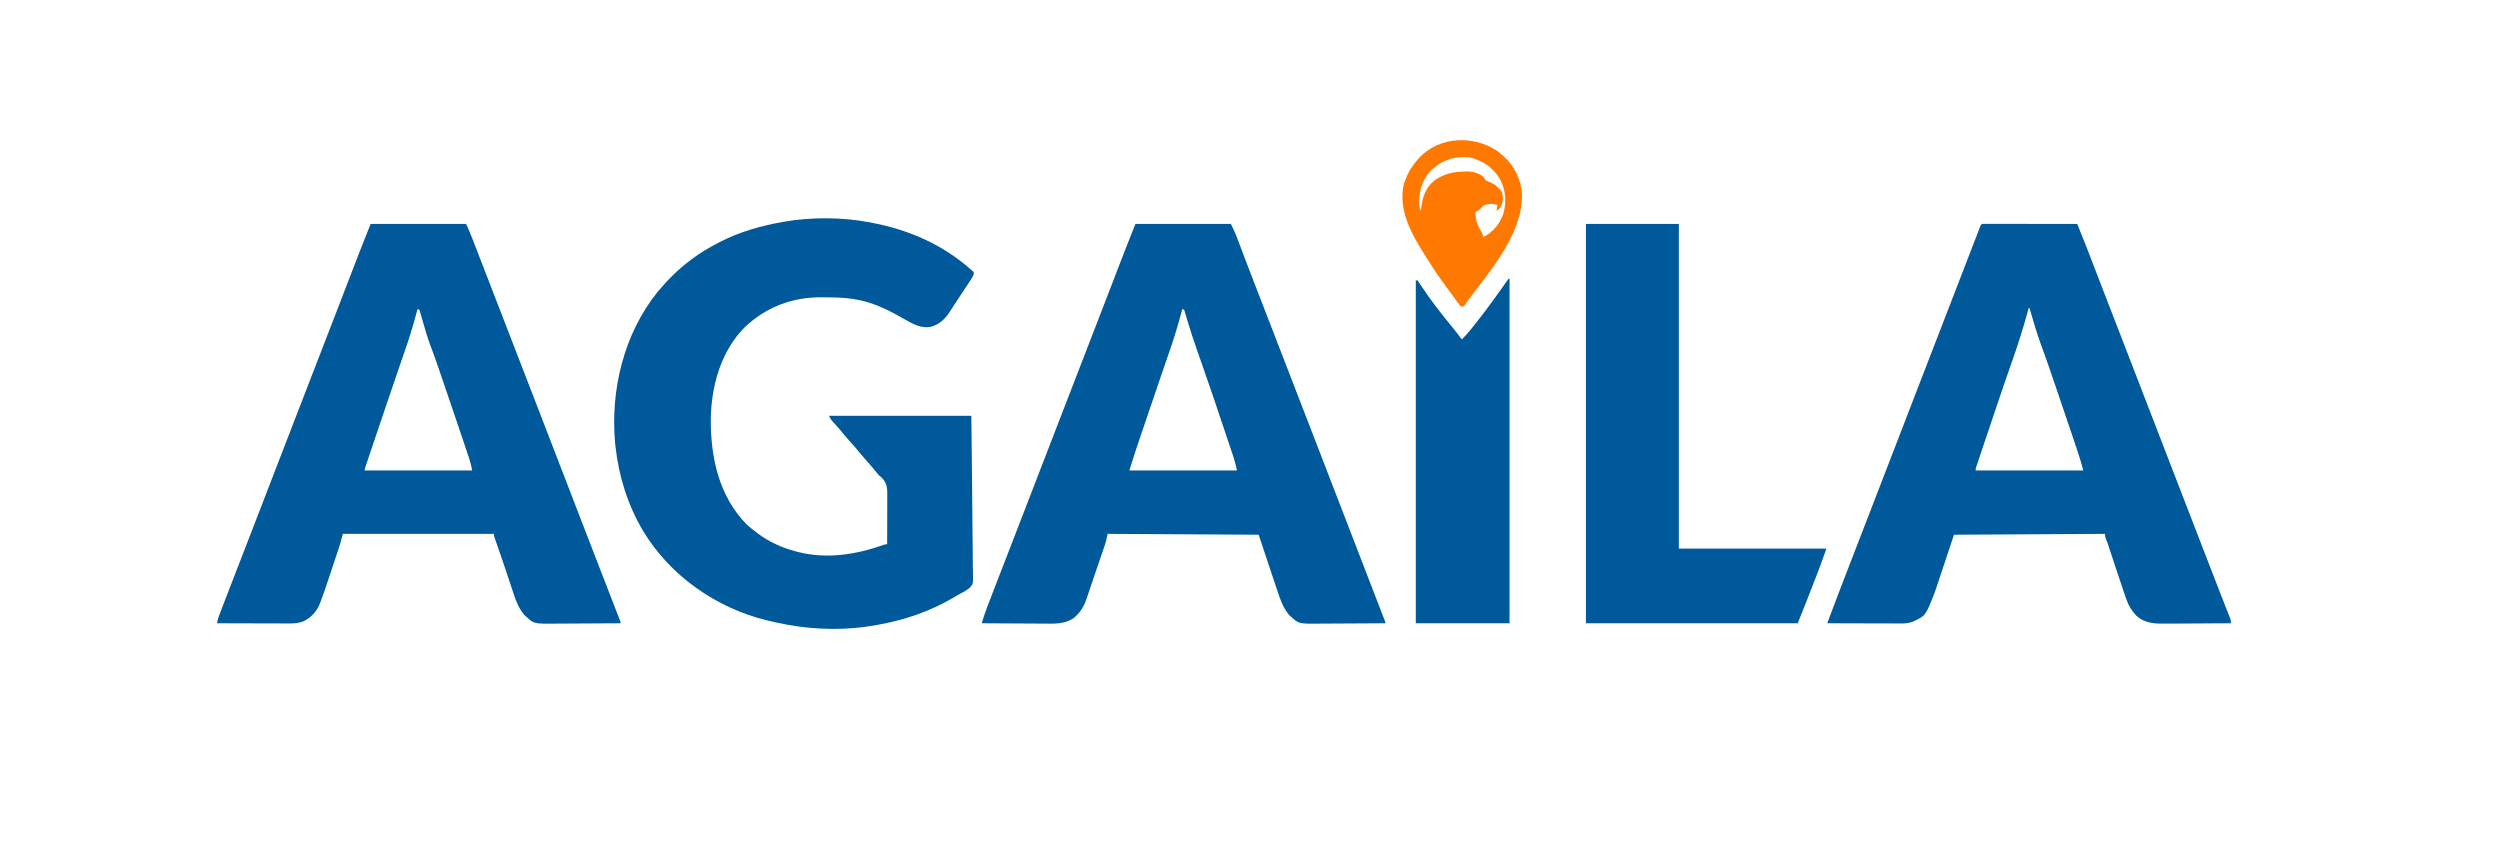
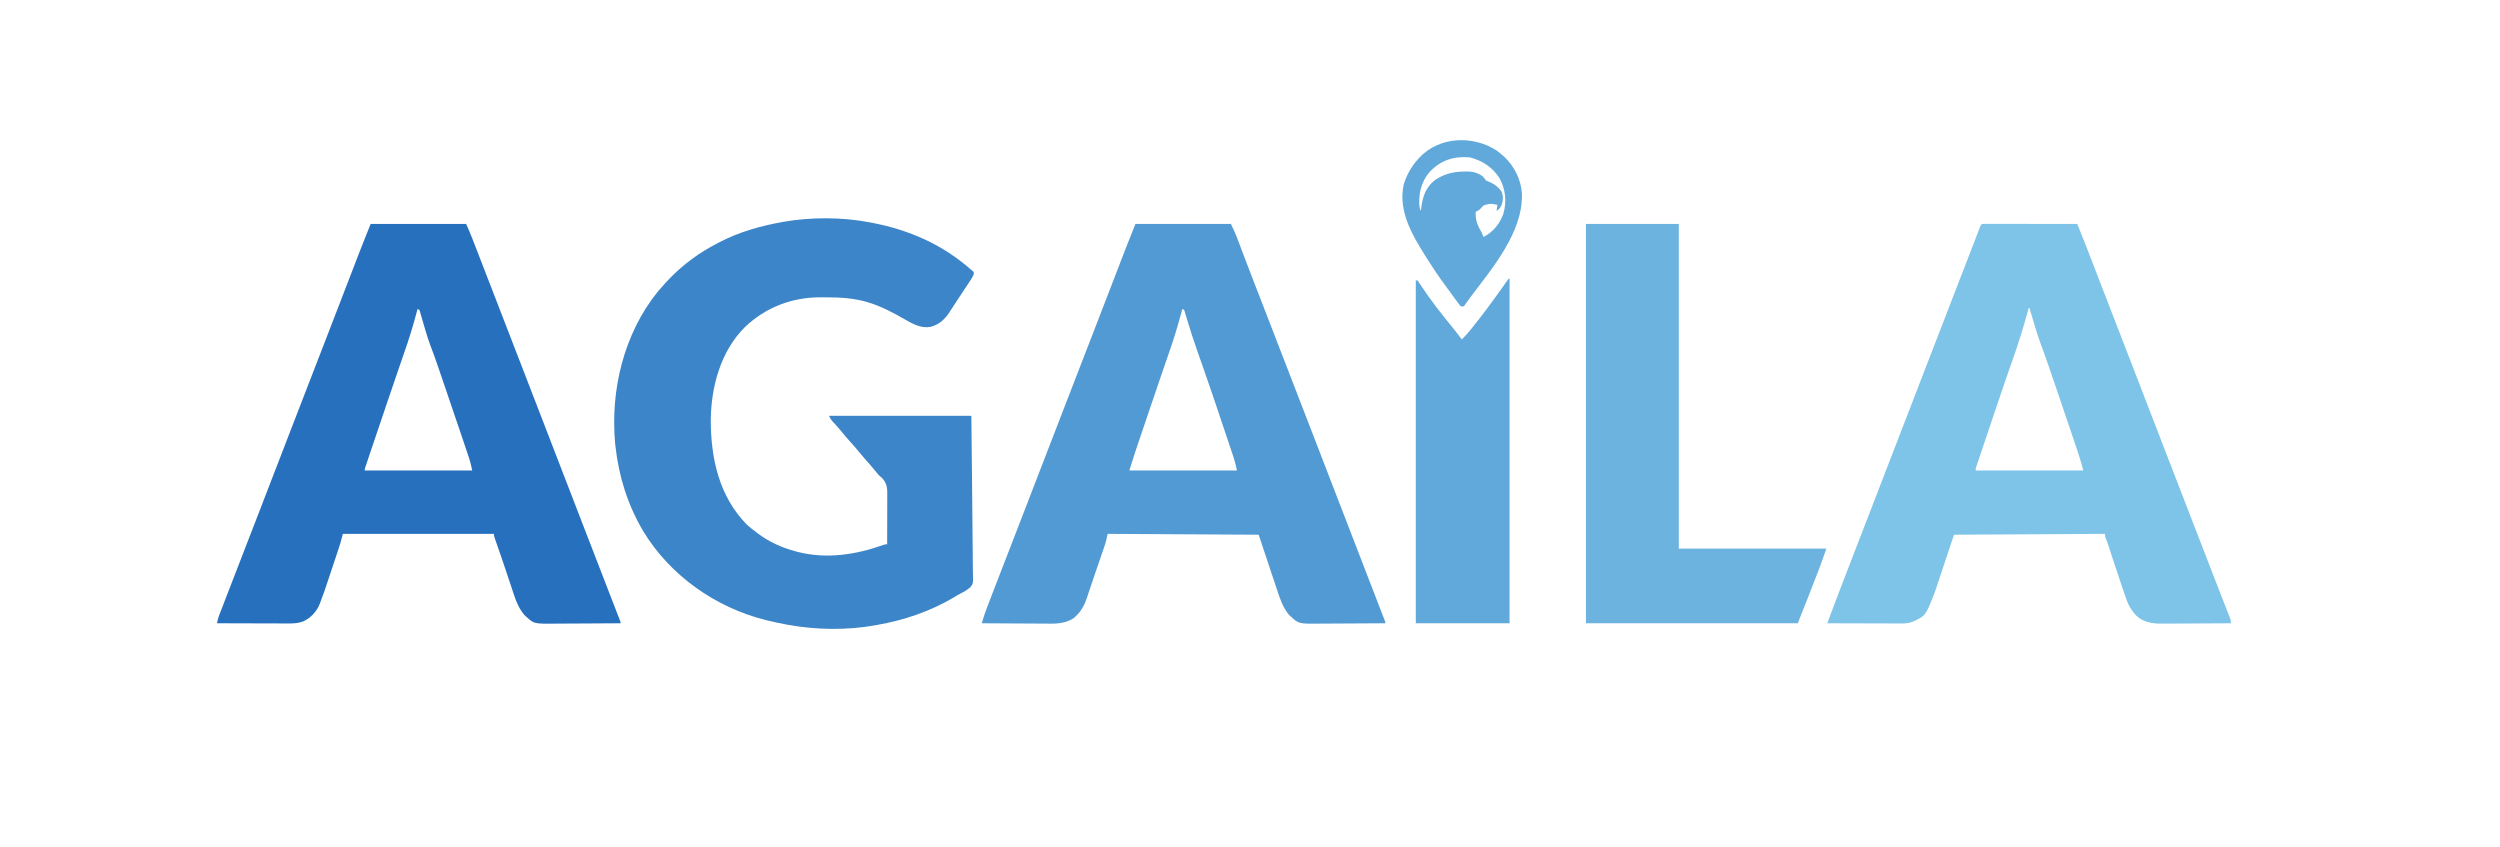
<svg xmlns="http://www.w3.org/2000/svg" version="1.1" width="2880" height="975">
-   <path d="M0 0 C1.049 0.193 2.098 0.387 3.179 0.586 C46.306 8.737 85.143 25.832 118 55 C118.636 55.517 119.271 56.034 119.926 56.566 C121 58 121 58 120.807 59.708 C119.702 62.846 118.004 65.328 116.168 68.102 C115.586 68.986 115.586 68.986 114.992 69.889 C113.73 71.805 112.459 73.715 111.188 75.625 C110.316 76.941 109.446 78.257 108.575 79.573 C106.848 82.183 105.118 84.79 103.386 87.396 C101.343 90.476 99.324 93.57 97.316 96.672 C96.294 98.24 95.272 99.807 94.25 101.375 C93.811 102.062 93.371 102.748 92.919 103.456 C87.267 112.047 81.071 117.856 71 120.531 C59.987 122.485 50.711 117.274 41.48 111.988 C28.164 104.366 14.773 97.184 0.062 92.625 C-0.65 92.399 -1.363 92.172 -2.097 91.939 C-16.975 87.63 -32.513 86.476 -47.927 86.554 C-50.5 86.563 -53.072 86.533 -55.645 86.502 C-88.575 86.363 -119.178 98.097 -143.023 120.973 C-170.895 148.727 -181.915 189.92 -182.19 228.283 C-182.151 272.058 -172.517 315.712 -141 348 C-137.486 351.228 -133.829 354.155 -130 357 C-129.236 357.59 -128.471 358.181 -127.684 358.789 C-114.851 368.3 -100.38 374.886 -85 379 C-83.849 379.315 -83.849 379.315 -82.675 379.637 C-49.13 388.378 -15.093 383.085 16.887 371.671 C19 371 19 371 21 371 C21.078 362.045 21.107 353.092 21.075 344.138 C21.062 339.978 21.065 335.821 21.106 331.662 C21.146 327.641 21.141 323.622 21.106 319.602 C21.101 318.075 21.11 316.548 21.137 315.021 C21.262 307.187 21.06 301.274 15.59 295.171 C14.081 293.758 12.554 292.364 11 291 C9.482 289.182 7.977 287.352 6.5 285.5 C2.889 281.036 -0.887 276.77 -4.754 272.527 C-7.062 269.93 -9.256 267.266 -11.438 264.562 C-14.513 260.759 -17.688 257.099 -21 253.5 C-25.105 249.04 -28.957 244.432 -32.758 239.711 C-35.759 236.082 -38.938 232.632 -42.152 229.191 C-44 227 -44 227 -46 223 C8.12 223 62.24 223 118 223 C118.605 271.749 118.605 271.749 118.732 292.184 C118.821 306.292 118.926 320.398 119.132 334.505 C119.281 344.78 119.378 355.053 119.411 365.329 C119.431 370.769 119.477 376.205 119.586 381.644 C119.688 386.769 119.719 391.889 119.697 397.014 C119.701 398.891 119.73 400.767 119.788 402.642 C120.191 416.425 120.191 416.425 116.531 420.726 C112.965 423.816 109.03 426.049 104.803 428.108 C102.346 429.324 100.059 430.776 97.75 432.25 C70.114 448.472 40.529 458.523 9 464 C8.119 464.164 7.238 464.327 6.33 464.496 C-24.893 470.107 -60.82 469.641 -92 464 C-93 463.823 -93.999 463.646 -95.029 463.464 C-102.071 462.183 -109.043 460.681 -116 459 C-116.89 458.785 -117.78 458.57 -118.697 458.349 C-176.649 443.939 -229.212 406.931 -260.125 355.721 C-277.992 325.463 -288.167 292.837 -292 258 C-292.199 256.209 -292.199 256.209 -292.402 254.383 C-297.884 192.962 -282.322 128.59 -243.375 80.125 C-232.009 66.619 -220.112 54.588 -206 44 C-205.438 43.572 -204.876 43.144 -204.297 42.703 C-194.741 35.449 -184.637 29.529 -174 24 C-173.267 23.615 -172.534 23.229 -171.779 22.832 C-149.622 11.311 -125.494 4.448 -101 0 C-100.041 -0.178 -99.082 -0.356 -98.094 -0.539 C-67.045 -5.973 -30.961 -5.944 0 0 Z " fill="#00599B" transform="translate(1001,256)" />
-   <path d="M0 0 C36.3 0 72.6 0 110 0 C112.709 5.417 115.123 10.612 117.223 16.246 C117.52 17.032 117.817 17.819 118.123 18.629 C118.768 20.333 119.41 22.039 120.051 23.744 C121.825 28.466 123.614 33.182 125.402 37.898 C125.778 38.89 126.154 39.882 126.541 40.904 C130.678 51.813 134.898 62.688 139.125 73.562 C140.732 77.699 142.339 81.836 143.945 85.973 C144.353 87.023 144.761 88.074 145.182 89.157 C150.141 101.93 155.07 114.715 160 127.5 C166.817 145.173 173.647 162.841 180.5 180.5 C190.099 205.236 199.653 229.99 209.202 254.746 C213.342 265.48 217.485 276.213 221.628 286.946 C223.919 292.88 226.209 298.815 228.5 304.75 C229.417 307.125 230.333 309.5 231.25 311.875 C236.75 326.125 236.75 326.125 238.125 329.687 C239.042 332.064 239.959 334.44 240.877 336.817 C243.159 342.73 245.441 348.643 247.724 354.557 C251.959 365.531 256.195 376.506 260.432 387.48 C262.158 391.95 263.883 396.421 265.609 400.892 C266.774 403.908 267.938 406.925 269.103 409.942 C271.64 416.513 274.176 423.084 276.71 429.656 C277.851 432.615 278.995 435.572 280.139 438.53 C281.307 441.552 282.474 444.575 283.641 447.598 C284.078 448.727 284.516 449.856 284.966 451.02 C285.364 452.052 285.763 453.085 286.173 454.149 C286.527 455.064 286.88 455.979 287.245 456.921 C288 459 288 459 288 460 C276.064 460.093 264.129 460.164 252.193 460.207 C246.65 460.228 241.107 460.256 235.564 460.302 C230.208 460.345 224.852 460.369 219.497 460.38 C217.46 460.387 215.423 460.401 213.386 460.423 C188.147 460.681 188.147 460.681 179.188 452.375 C178.521 451.785 177.855 451.194 177.168 450.586 C170.03 442.072 166.683 432.191 163.27 421.809 C162.748 420.252 162.226 418.696 161.703 417.141 C160.337 413.072 158.986 408.999 157.637 404.925 C156.268 400.794 154.884 396.668 153.502 392.541 C151.068 385.268 148.645 377.991 146.232 370.71 C144.825 366.472 143.412 362.236 142 358 C55.87 357.505 55.87 357.505 -32 357 C-32.66 359.97 -33.32 362.94 -34 366 C-34.483 367.652 -34.995 369.296 -35.553 370.924 C-35.844 371.781 -36.136 372.638 -36.436 373.521 C-36.747 374.42 -37.058 375.32 -37.379 376.246 C-37.707 377.207 -38.035 378.168 -38.373 379.159 C-39.431 382.253 -40.496 385.346 -41.562 388.438 C-42.294 390.565 -43.025 392.693 -43.755 394.821 C-44.84 397.979 -45.925 401.136 -47.013 404.293 C-48.991 410.038 -50.94 415.79 -52.848 421.559 C-53.243 422.742 -53.639 423.925 -54.047 425.145 C-54.736 427.21 -55.416 429.278 -56.084 431.349 C-58.802 439.404 -62.816 446.558 -69.188 452.312 C-70.168 453.235 -70.168 453.235 -71.168 454.176 C-82.159 461.255 -93.619 460.526 -106.199 460.391 C-108.246 460.383 -110.293 460.377 -112.34 460.373 C-117.695 460.358 -123.049 460.319 -128.403 460.275 C-133.88 460.234 -139.357 460.215 -144.834 460.195 C-155.556 460.153 -166.278 460.084 -177 460 C-175.097 453.363 -172.93 446.902 -170.438 440.465 C-170.094 439.57 -169.751 438.676 -169.398 437.754 C-168.269 434.814 -167.134 431.876 -166 428.938 C-165.193 426.839 -164.386 424.741 -163.579 422.642 C-157.212 406.093 -150.802 389.56 -144.384 373.031 C-138.3 357.361 -132.238 341.683 -126.188 326 C-125.499 324.217 -125.499 324.217 -124.797 322.397 C-122.464 316.35 -120.131 310.302 -117.798 304.254 C-112.744 291.151 -107.686 278.05 -102.629 264.948 C-101.256 261.392 -99.884 257.837 -98.512 254.281 C-98.059 253.107 -97.605 251.933 -97.139 250.724 C-94.358 243.518 -91.578 236.313 -88.798 229.107 C-79.332 204.567 -69.855 180.031 -60.339 155.509 C-53.938 139.013 -47.558 122.508 -41.188 106 C-40.506 104.234 -40.506 104.234 -39.81 102.432 C-35.29 90.718 -30.771 79.003 -26.257 67.287 C-24.266 62.119 -22.275 56.952 -20.282 51.785 C-19.103 48.726 -17.925 45.667 -16.747 42.608 C-15.439 39.211 -14.13 35.814 -12.82 32.418 C-12.45 31.455 -12.08 30.493 -11.699 29.501 C-7.889 19.63 -3.931 9.827 0 0 Z M54 98 C53.81 98.727 53.62 99.453 53.424 100.202 C48.976 117.083 43.93 133.575 38.101 150.038 C35.298 157.963 32.588 165.919 29.875 173.875 C29.599 174.684 29.323 175.493 29.038 176.327 C23.019 193.962 17.038 211.61 11.063 229.261 C9.988 232.437 8.912 235.613 7.835 238.789 C6.547 242.589 5.26 246.39 3.975 250.192 C3.5 251.597 3.024 253.003 2.547 254.408 C2.211 255.399 2.211 255.399 1.868 256.409 C1.674 256.979 1.481 257.549 1.281 258.137 C-1.607 266.729 -4.293 275.338 -7 284 C33.92 284 74.84 284 117 284 C115.292 276.303 115.292 276.303 113.067 268.846 C112.504 267.151 112.504 267.151 111.929 265.422 C111.322 263.62 111.322 263.62 110.703 261.781 C110.273 260.494 109.844 259.207 109.414 257.919 C108.269 254.488 107.118 251.058 105.965 247.629 C105.005 244.77 104.048 241.91 103.09 239.05 C94.337 212.898 85.572 186.747 76.387 160.742 C75.474 158.158 74.562 155.573 73.65 152.988 C73.056 151.304 72.461 149.62 71.866 147.937 C67.25 134.866 62.971 121.716 59.019 108.429 C58.646 107.196 58.274 105.962 57.891 104.691 C57.412 103.07 57.412 103.07 56.923 101.416 C56.253 98.845 56.253 98.845 54 98 Z " fill="#00599B" transform="translate(1308,258)" />
-   <path d="M0 0 C36.3 0 72.6 0 110 0 C112.488 5.598 114.907 11.143 117.117 16.844 C117.551 17.955 117.551 17.955 117.994 19.089 C118.956 21.559 119.916 24.029 120.875 26.5 C121.572 28.292 122.27 30.083 122.968 31.875 C129.899 49.69 136.774 67.527 143.652 85.363 C149.585 100.749 155.534 116.128 161.5 131.5 C171.1 156.236 180.653 180.99 190.202 205.746 C194.342 216.48 198.485 227.213 202.628 237.946 C204.919 243.88 207.209 249.815 209.5 255.75 C210.417 258.125 211.333 260.5 212.25 262.875 C214.083 267.625 215.917 272.375 217.75 277.125 C218.204 278.301 218.657 279.476 219.125 280.687 C220.042 283.063 220.959 285.438 221.875 287.814 C224.165 293.745 226.454 299.676 228.743 305.607 C232.897 316.369 237.05 327.13 241.202 337.892 C250.532 362.081 259.872 386.267 269.25 410.438 C280.121 438.462 280.121 438.462 284.188 449 C284.592 450.045 284.996 451.089 285.413 452.166 C285.765 453.08 286.118 453.995 286.48 454.938 C286.778 455.71 287.076 456.482 287.384 457.277 C288 459 288 459 288 460 C276.064 460.093 264.129 460.164 252.193 460.207 C246.65 460.228 241.107 460.256 235.564 460.302 C230.208 460.345 224.852 460.369 219.497 460.38 C217.46 460.387 215.423 460.401 213.386 460.423 C188.147 460.681 188.147 460.681 179.188 452.375 C178.521 451.785 177.855 451.194 177.168 450.586 C171.49 443.813 168.009 436.208 165.301 427.867 C164.983 426.924 164.666 425.98 164.339 425.008 C163.319 421.967 162.316 418.921 161.312 415.875 C160.611 413.772 159.907 411.67 159.203 409.568 C157.796 405.366 156.394 401.163 154.995 396.958 C153.2 391.582 151.368 386.219 149.512 380.863 C149.25 380.108 148.988 379.353 148.719 378.575 C147.744 375.764 146.767 372.953 145.787 370.144 C145.137 368.278 144.49 366.41 143.844 364.543 C143.305 362.996 143.305 362.996 142.756 361.419 C142 359 142 359 142 357 C84.58 357 27.16 357 -32 357 C-32.99 360.63 -33.98 364.26 -35 368 C-35.637 370.072 -36.291 372.138 -36.974 374.196 C-37.331 375.278 -37.689 376.36 -38.057 377.475 C-38.624 379.175 -38.624 379.175 -39.203 380.91 C-39.604 382.117 -40.005 383.324 -40.418 384.567 C-41.264 387.11 -42.11 389.652 -42.959 392.194 C-43.816 394.759 -44.669 397.326 -45.519 399.893 C-53.567 424.209 -53.567 424.209 -57.832 435.445 C-58.091 436.144 -58.35 436.843 -58.617 437.563 C-62.131 446.566 -69.107 454.062 -78 458 C-83.55 459.897 -88.4 460.277 -94.24 460.227 C-95.588 460.227 -95.588 460.227 -96.962 460.228 C-99.911 460.227 -102.86 460.211 -105.809 460.195 C-107.861 460.192 -109.914 460.189 -111.967 460.187 C-117.354 460.179 -122.741 460.159 -128.128 460.137 C-133.632 460.117 -139.135 460.108 -144.639 460.098 C-155.426 460.076 -166.213 460.042 -177 460 C-176.423 456.829 -175.693 453.903 -174.536 450.896 C-174.086 449.719 -174.086 449.719 -173.627 448.518 C-173.299 447.672 -172.971 446.825 -172.633 445.953 C-172.287 445.051 -171.941 444.15 -171.584 443.221 C-170.435 440.229 -169.28 437.239 -168.125 434.25 C-167.309 432.129 -166.493 430.008 -165.677 427.886 C-159.276 411.257 -152.834 394.643 -146.385 378.032 C-140.3 362.362 -134.238 346.683 -128.188 331 C-127.499 329.217 -127.499 329.217 -126.797 327.397 C-124.464 321.35 -122.131 315.302 -119.798 309.254 C-114.744 296.151 -109.686 283.05 -104.629 269.948 C-103.256 266.392 -101.884 262.837 -100.512 259.281 C-100.059 258.107 -99.605 256.933 -99.139 255.724 C-96.358 248.518 -93.578 241.313 -90.798 234.107 C-81.332 209.567 -71.855 185.031 -62.339 160.509 C-55.938 144.013 -49.558 127.508 -43.188 111 C-42.505 109.231 -42.505 109.231 -41.808 107.427 C-37.302 95.75 -32.797 84.072 -28.299 72.391 C-26.329 67.275 -24.358 62.159 -22.386 57.044 C-21.222 54.024 -20.06 51.005 -18.898 47.985 C-17.605 44.625 -16.311 41.265 -15.016 37.906 C-14.656 36.97 -14.296 36.033 -13.926 35.068 C-9.396 23.332 -4.673 11.682 0 0 Z M54 98 C53.805 98.742 53.61 99.485 53.408 100.25 C49.021 116.82 44.102 133.025 38.347 149.18 C35.639 156.824 33.052 164.511 30.438 172.188 C29.84 173.939 29.243 175.69 28.646 177.441 C27.405 181.078 26.165 184.716 24.925 188.354 C23.297 193.129 21.667 197.903 20.036 202.678 C12.963 223.39 5.929 244.114 -1 264.875 C-1.462 266.256 -1.462 266.256 -1.933 267.665 C-2.79 270.232 -3.646 272.799 -4.5 275.367 C-4.755 276.131 -5.011 276.896 -5.274 277.683 C-6.478 280.778 -6.478 280.778 -7 284 C33.92 284 74.84 284 117 284 C115.496 276.995 115.496 276.995 113.526 270.223 C113.251 269.393 112.975 268.564 112.691 267.709 C112.249 266.399 112.249 266.399 111.797 265.062 C111.483 264.121 111.168 263.18 110.845 262.21 C109.818 259.139 108.784 256.069 107.75 253 C107.027 250.845 106.305 248.69 105.583 246.534 C99.617 228.75 93.576 210.992 87.486 193.249 C85.552 187.615 83.628 181.978 81.707 176.34 C80.66 173.268 79.611 170.196 78.562 167.125 C78.311 166.387 78.059 165.65 77.8 164.89 C74.87 156.314 71.836 147.794 68.591 139.331 C64.999 129.686 62.24 119.733 59.375 109.853 C58.962 108.451 58.549 107.05 58.137 105.648 C57.591 103.764 57.591 103.764 57.034 101.841 C56.323 98.875 56.323 98.875 54 98 Z " fill="#00599B" transform="translate(427,258)" />
-   <path d="M0 0 C1.215 0.001 1.215 0.001 2.455 0.003 C3.382 0.001 4.309 0 5.264 -0.001 C6.802 0.004 6.802 0.004 8.37 0.01 C9.98 0.009 9.98 0.009 11.622 0.009 C15.188 0.01 18.753 0.018 22.319 0.025 C24.784 0.027 27.249 0.029 29.714 0.03 C36.216 0.034 42.718 0.043 49.22 0.054 C55.848 0.065 62.477 0.069 69.106 0.074 C82.124 0.085 95.141 0.102 108.159 0.123 C118.894 26.881 118.894 26.881 123.28 38.311 C123.702 39.406 124.125 40.502 124.56 41.631 C125.45 43.941 126.339 46.252 127.227 48.563 C129.382 54.165 131.541 59.766 133.699 65.367 C134.435 67.276 135.171 69.185 135.906 71.094 C140.472 82.944 145.063 94.784 149.659 106.623 C159.259 131.359 168.812 156.113 178.361 180.869 C181.13 188.048 183.9 195.226 186.671 202.404 C187.35 204.165 187.35 204.165 188.044 205.962 C189.416 209.516 190.787 213.069 192.159 216.623 C197.227 229.754 202.296 242.884 207.361 256.016 C216.826 280.554 226.301 305.087 235.817 329.606 C243.209 348.656 250.572 367.718 257.919 386.786 C262.515 398.707 267.128 410.621 271.776 422.521 C272.671 424.815 273.565 427.109 274.46 429.402 C276.142 433.716 277.83 438.026 279.522 442.336 C280.274 444.262 281.025 446.189 281.776 448.115 C282.122 448.99 282.468 449.866 282.824 450.767 C283.134 451.567 283.444 452.366 283.764 453.189 C284.035 453.881 284.306 454.573 284.586 455.286 C285.159 457.123 285.159 457.123 285.159 460.123 C273.354 460.216 261.549 460.287 249.743 460.33 C244.26 460.351 238.778 460.379 233.296 460.425 C227.998 460.468 222.701 460.492 217.403 460.503 C215.389 460.51 213.374 460.524 211.36 460.546 C198.007 460.684 186.533 460.759 176.108 451.295 C171.024 445.63 167.341 440.178 164.897 432.959 C164.473 431.758 164.473 431.758 164.039 430.533 C163.06 427.736 162.107 424.931 161.159 422.123 C160.789 421.033 160.42 419.943 160.039 418.82 C157.321 410.787 154.648 402.739 151.987 394.687 C150.489 390.153 148.987 385.62 147.484 381.088 C146.688 378.69 145.895 376.292 145.103 373.893 C144.745 372.813 144.388 371.734 144.019 370.622 C143.707 369.677 143.395 368.733 143.074 367.76 C142.454 365.975 141.775 364.209 141.043 362.467 C140.159 360.123 140.159 360.123 140.159 357.123 C82.739 357.453 25.319 357.783 -33.841 358.123 C-41.101 379.903 -48.361 401.683 -55.841 424.123 C-66.47 451.456 -66.47 451.456 -80.841 458.123 C-86.032 460.252 -90.545 460.397 -96.059 460.35 C-96.967 460.35 -97.875 460.351 -98.811 460.351 C-101.797 460.35 -104.784 460.334 -107.771 460.318 C-109.847 460.315 -111.924 460.312 -114 460.31 C-119.455 460.302 -124.91 460.283 -130.364 460.26 C-135.935 460.24 -141.505 460.231 -147.075 460.221 C-157.997 460.199 -168.919 460.165 -179.841 460.123 C-173.321 442.72 -173.321 442.72 -170.423 435.096 C-170.129 434.321 -169.834 433.546 -169.531 432.747 C-168.572 430.226 -167.613 427.706 -166.653 425.186 C-166.313 424.291 -165.972 423.397 -165.622 422.475 C-159.254 405.76 -152.802 389.079 -146.326 372.406 C-140.207 356.653 -134.111 340.891 -128.028 325.123 C-127.57 323.935 -127.111 322.746 -126.639 321.522 C-124.306 315.474 -121.972 309.425 -119.639 303.377 C-115.499 292.643 -111.356 281.91 -107.213 271.177 C-104.922 265.243 -102.632 259.308 -100.341 253.373 C-99.424 250.998 -98.508 248.623 -97.591 246.248 C-96.91 244.485 -96.91 244.485 -96.216 242.686 C-92.091 231.998 -92.091 231.998 -90.716 228.436 C-89.799 226.06 -88.882 223.685 -87.966 221.309 C-85.676 215.378 -83.387 209.447 -81.098 203.516 C-76.944 192.754 -72.79 181.993 -68.639 171.23 C-59.178 146.703 -49.707 122.179 -40.195 97.672 C-32.093 76.794 -24.03 55.901 -15.973 35.007 C-14.311 30.7 -12.648 26.394 -10.985 22.088 C-9.881 19.228 -8.782 16.367 -7.683 13.505 C-7.043 11.845 -6.403 10.185 -5.763 8.525 C-5.477 7.777 -5.19 7.029 -4.895 6.257 C-2.542 0.17 -2.542 0.17 0 0 Z M52.159 97.123 C51.935 97.958 51.71 98.793 51.479 99.654 C46.257 118.906 40.35 137.798 33.681 156.597 C27.267 174.692 21.107 192.87 14.972 211.061 C14.445 212.62 13.919 214.18 13.393 215.74 C10.41 224.58 7.432 233.422 4.457 242.264 C3.276 245.776 2.093 249.287 0.911 252.798 C-0.591 257.254 -2.088 261.712 -3.582 266.171 C-4.082 267.664 -4.584 269.157 -5.086 270.649 C-5.747 272.615 -6.403 274.582 -7.06 276.549 C-7.585 278.118 -7.585 278.118 -8.12 279.718 C-8.937 282.024 -8.937 282.024 -8.841 284.123 C32.079 284.123 72.999 284.123 115.159 284.123 C113.272 277.205 111.357 270.425 109.077 263.646 C108.786 262.775 108.496 261.903 108.197 261.005 C107.25 258.168 106.298 255.333 105.347 252.498 C104.676 250.494 104.006 248.491 103.336 246.487 C97.517 229.112 91.613 211.767 85.666 194.436 C83.737 188.812 81.815 183.185 79.897 177.557 C78.86 174.516 77.822 171.476 76.784 168.436 C76.534 167.703 76.284 166.971 76.026 166.216 C73.139 157.767 70.164 149.361 67.034 140.998 C61.668 126.626 57.499 111.83 53.159 97.123 C52.829 97.123 52.499 97.123 52.159 97.123 Z " fill="#00599B" transform="translate(2284.841,257.877)" />
-   <path d="M0 0 C35.31 0 70.62 0 107 0 C107 123.42 107 246.84 107 374 C163.1 374 219.2 374 277 374 C270.097 393.557 270.097 393.557 266.539 402.676 C266.145 403.692 265.751 404.708 265.344 405.755 C264.52 407.877 263.695 409.998 262.869 412.119 C261.631 415.296 260.397 418.475 259.164 421.654 C258.352 423.745 257.539 425.835 256.727 427.926 C256.193 429.299 256.193 429.299 255.649 430.699 C251.832 440.493 247.905 450.239 244 460 C163.48 460 82.96 460 0 460 C0 308.2 0 156.4 0 0 Z " fill="#00599B" transform="translate(1827,258)" />
-   <path d="M0 0 C0.33 0 0.66 0 1 0 C1 131.01 1 262.02 1 397 C-34.64 397 -70.28 397 -107 397 C-107 266.65 -107 136.3 -107 2 C-106.34 2 -105.68 2 -105 2 C-103.512 3.992 -103.512 3.992 -101.688 6.875 C-90.421 24.184 -77.684 40.374 -64.59 56.321 C-60.933 60.789 -57.431 65.356 -54 70 C-50.005 66.152 -46.477 62.068 -43 57.75 C-42.154 56.703 -42.154 56.703 -41.291 55.634 C-29.317 40.739 -18.024 25.359 -6.996 9.754 C-6.531 9.097 -6.066 8.441 -5.587 7.764 C-4.715 6.532 -3.847 5.298 -2.982 4.062 C-2.012 2.69 -1.01 1.342 0 0 Z " fill="#00599B" transform="translate(1738,321)" />
-   <path d="M0 0 C2.224 1.673 4.317 3.418 6.395 5.27 C7.069 5.851 7.743 6.432 8.438 7.031 C19.964 17.666 27.857 33.847 28.668 49.57 C29.968 93.972 -5.715 135.379 -31.035 169.15 C-32.122 170.617 -33.188 172.099 -34.238 173.592 C-34.762 174.326 -35.285 175.06 -35.824 175.816 C-36.288 176.48 -36.751 177.143 -37.229 177.827 C-37.683 178.303 -38.137 178.779 -38.605 179.27 C-39.595 179.27 -40.585 179.27 -41.605 179.27 C-43.117 177.719 -43.117 177.719 -44.723 175.527 C-45.323 174.718 -45.923 173.908 -46.542 173.073 C-47.182 172.189 -47.821 171.305 -48.48 170.395 C-49.146 169.489 -49.811 168.584 -50.497 167.651 C-51.874 165.774 -53.246 163.894 -54.614 162.01 C-56.431 159.509 -58.262 157.019 -60.098 154.531 C-67.328 144.688 -74.128 134.623 -80.605 124.27 C-81.177 123.365 -81.177 123.365 -81.759 122.442 C-97.502 97.402 -114.236 69.552 -107.543 38.895 C-104.356 28.315 -98.948 18.508 -91.605 10.27 C-91.024 9.595 -90.443 8.921 -89.844 8.227 C-66.791 -16.76 -27.297 -18.13 0 0 Z M-77.605 24.27 C-87.119 35.529 -90.163 47.783 -89.605 62.27 C-89.333 64.279 -89.034 66.288 -88.605 68.27 C-88.275 68.27 -87.945 68.27 -87.605 68.27 C-87.507 67.363 -87.41 66.457 -87.309 65.523 C-85.758 52.893 -82.21 42.457 -72.105 34.145 C-61.836 26.88 -50.814 24.066 -38.48 23.895 C-37.485 23.857 -36.49 23.82 -35.465 23.781 C-28.158 23.695 -22.706 25.158 -16.605 29.27 C-15.239 30.909 -13.9 32.573 -12.605 34.27 C-10.932 35.01 -9.254 35.745 -7.543 36.395 C-2.311 38.757 2.222 42.501 5.395 47.27 C7.286 52.944 7.178 58.277 4.582 63.707 C3.046 66.621 2.281 67.345 -0.605 69.27 C-0.275 66.96 0.055 64.65 0.395 62.27 C-7.572 60.628 -7.572 60.628 -15.109 62.691 C-17.174 64.531 -17.174 64.531 -18.922 66.508 C-20.693 68.362 -22.267 69.262 -24.605 70.27 C-25.287 79.296 -22.282 86.646 -17.605 94.27 C-16.907 95.923 -16.23 97.587 -15.605 99.27 C-4.614 93.661 3.201 84.168 7.27 72.457 C11.275 58.525 9.855 44.532 2.961 31.711 C-5.327 18.793 -16.896 11.197 -31.605 7.52 C-49.847 5.999 -64.882 10.862 -77.605 24.27 Z " fill="#FF7900" transform="translate(1724.605,173.7305)" />
+   <path d="M0 0 C1.049 0.193 2.098 0.387 3.179 0.586 C46.306 8.737 85.143 25.832 118 55 C118.636 55.517 119.271 56.034 119.926 56.566 C121 58 121 58 120.807 59.708 C119.702 62.846 118.004 65.328 116.168 68.102 C115.586 68.986 115.586 68.986 114.992 69.889 C113.73 71.805 112.459 73.715 111.188 75.625 C110.316 76.941 109.446 78.257 108.575 79.573 C106.848 82.183 105.118 84.79 103.386 87.396 C101.343 90.476 99.324 93.57 97.316 96.672 C96.294 98.24 95.272 99.807 94.25 101.375 C93.811 102.062 93.371 102.748 92.919 103.456 C87.267 112.047 81.071 117.856 71 120.531 C59.987 122.485 50.711 117.274 41.48 111.988 C28.164 104.366 14.773 97.184 0.062 92.625 C-0.65 92.399 -1.363 92.172 -2.097 91.939 C-16.975 87.63 -32.513 86.476 -47.927 86.554 C-50.5 86.563 -53.072 86.533 -55.645 86.502 C-88.575 86.363 -119.178 98.097 -143.023 120.973 C-170.895 148.727 -181.915 189.92 -182.19 228.283 C-182.151 272.058 -172.517 315.712 -141 348 C-137.486 351.228 -133.829 354.155 -130 357 C-129.236 357.59 -128.471 358.181 -127.684 358.789 C-114.851 368.3 -100.38 374.886 -85 379 C-83.849 379.315 -83.849 379.315 -82.675 379.637 C-49.13 388.378 -15.093 383.085 16.887 371.671 C19 371 19 371 21 371 C21.078 362.045 21.107 353.092 21.075 344.138 C21.062 339.978 21.065 335.821 21.106 331.662 C21.146 327.641 21.141 323.622 21.106 319.602 C21.101 318.075 21.11 316.548 21.137 315.021 C21.262 307.187 21.06 301.274 15.59 295.171 C14.081 293.758 12.554 292.364 11 291 C9.482 289.182 7.977 287.352 6.5 285.5 C2.889 281.036 -0.887 276.77 -4.754 272.527 C-7.062 269.93 -9.256 267.266 -11.438 264.562 C-14.513 260.759 -17.688 257.099 -21 253.5 C-25.105 249.04 -28.957 244.432 -32.758 239.711 C-35.759 236.082 -38.938 232.632 -42.152 229.191 C-44 227 -44 227 -46 223 C8.12 223 62.24 223 118 223 C118.605 271.749 118.605 271.749 118.732 292.184 C118.821 306.292 118.926 320.398 119.132 334.505 C119.281 344.78 119.378 355.053 119.411 365.329 C119.431 370.769 119.477 376.205 119.586 381.644 C119.688 386.769 119.719 391.889 119.697 397.014 C119.701 398.891 119.73 400.767 119.788 402.642 C120.191 416.425 120.191 416.425 116.531 420.726 C112.965 423.816 109.03 426.049 104.803 428.108 C102.346 429.324 100.059 430.776 97.75 432.25 C70.114 448.472 40.529 458.523 9 464 C8.119 464.164 7.238 464.327 6.33 464.496 C-24.893 470.107 -60.82 469.641 -92 464 C-93 463.823 -93.999 463.646 -95.029 463.464 C-102.071 462.183 -109.043 460.681 -116 459 C-116.89 458.785 -117.78 458.57 -118.697 458.349 C-176.649 443.939 -229.212 406.931 -260.125 355.721 C-277.992 325.463 -288.167 292.837 -292 258 C-292.199 256.209 -292.199 256.209 -292.402 254.383 C-297.884 192.962 -282.322 128.59 -243.375 80.125 C-232.009 66.619 -220.112 54.588 -206 44 C-205.438 43.572 -204.876 43.144 -204.297 42.703 C-194.741 35.449 -184.637 29.529 -174 24 C-173.267 23.615 -172.534 23.229 -171.779 22.832 C-149.622 11.311 -125.494 4.448 -101 0 C-100.041 -0.178 -99.082 -0.356 -98.094 -0.539 C-67.045 -5.973 -30.961 -5.944 0 0 Z " fill="#3C85C8" transform="translate(1001,256)" />
+   <path d="M0 0 C36.3 0 72.6 0 110 0 C112.709 5.417 115.123 10.612 117.223 16.246 C117.52 17.032 117.817 17.819 118.123 18.629 C118.768 20.333 119.41 22.039 120.051 23.744 C121.825 28.466 123.614 33.182 125.402 37.898 C125.778 38.89 126.154 39.882 126.541 40.904 C130.678 51.813 134.898 62.688 139.125 73.562 C140.732 77.699 142.339 81.836 143.945 85.973 C144.353 87.023 144.761 88.074 145.182 89.157 C150.141 101.93 155.07 114.715 160 127.5 C166.817 145.173 173.647 162.841 180.5 180.5 C190.099 205.236 199.653 229.99 209.202 254.746 C213.342 265.48 217.485 276.213 221.628 286.946 C223.919 292.88 226.209 298.815 228.5 304.75 C229.417 307.125 230.333 309.5 231.25 311.875 C236.75 326.125 236.75 326.125 238.125 329.687 C239.042 332.064 239.959 334.44 240.877 336.817 C243.159 342.73 245.441 348.643 247.724 354.557 C251.959 365.531 256.195 376.506 260.432 387.48 C262.158 391.95 263.883 396.421 265.609 400.892 C266.774 403.908 267.938 406.925 269.103 409.942 C271.64 416.513 274.176 423.084 276.71 429.656 C277.851 432.615 278.995 435.572 280.139 438.53 C281.307 441.552 282.474 444.575 283.641 447.598 C284.078 448.727 284.516 449.856 284.966 451.02 C285.364 452.052 285.763 453.085 286.173 454.149 C286.527 455.064 286.88 455.979 287.245 456.921 C288 459 288 459 288 460 C276.064 460.093 264.129 460.164 252.193 460.207 C246.65 460.228 241.107 460.256 235.564 460.302 C230.208 460.345 224.852 460.369 219.497 460.38 C217.46 460.387 215.423 460.401 213.386 460.423 C188.147 460.681 188.147 460.681 179.188 452.375 C178.521 451.785 177.855 451.194 177.168 450.586 C170.03 442.072 166.683 432.191 163.27 421.809 C162.748 420.252 162.226 418.696 161.703 417.141 C160.337 413.072 158.986 408.999 157.637 404.925 C156.268 400.794 154.884 396.668 153.502 392.541 C151.068 385.268 148.645 377.991 146.232 370.71 C144.825 366.472 143.412 362.236 142 358 C55.87 357.505 55.87 357.505 -32 357 C-32.66 359.97 -33.32 362.94 -34 366 C-34.483 367.652 -34.995 369.296 -35.553 370.924 C-35.844 371.781 -36.136 372.638 -36.436 373.521 C-36.747 374.42 -37.058 375.32 -37.379 376.246 C-37.707 377.207 -38.035 378.168 -38.373 379.159 C-39.431 382.253 -40.496 385.346 -41.562 388.438 C-42.294 390.565 -43.025 392.693 -43.755 394.821 C-44.84 397.979 -45.925 401.136 -47.013 404.293 C-48.991 410.038 -50.94 415.79 -52.848 421.559 C-53.243 422.742 -53.639 423.925 -54.047 425.145 C-54.736 427.21 -55.416 429.278 -56.084 431.349 C-58.802 439.404 -62.816 446.558 -69.188 452.312 C-70.168 453.235 -70.168 453.235 -71.168 454.176 C-82.159 461.255 -93.619 460.526 -106.199 460.391 C-108.246 460.383 -110.293 460.377 -112.34 460.373 C-117.695 460.358 -123.049 460.319 -128.403 460.275 C-133.88 460.234 -139.357 460.215 -144.834 460.195 C-155.556 460.153 -166.278 460.084 -177 460 C-175.097 453.363 -172.93 446.902 -170.438 440.465 C-170.094 439.57 -169.751 438.676 -169.398 437.754 C-168.269 434.814 -167.134 431.876 -166 428.938 C-165.193 426.839 -164.386 424.741 -163.579 422.642 C-157.212 406.093 -150.802 389.56 -144.384 373.031 C-138.3 357.361 -132.238 341.683 -126.188 326 C-125.499 324.217 -125.499 324.217 -124.797 322.397 C-122.464 316.35 -120.131 310.302 -117.798 304.254 C-112.744 291.151 -107.686 278.05 -102.629 264.948 C-101.256 261.392 -99.884 257.837 -98.512 254.281 C-98.059 253.107 -97.605 251.933 -97.139 250.724 C-94.358 243.518 -91.578 236.313 -88.798 229.107 C-79.332 204.567 -69.855 180.031 -60.339 155.509 C-53.938 139.013 -47.558 122.508 -41.188 106 C-40.506 104.234 -40.506 104.234 -39.81 102.432 C-35.29 90.718 -30.771 79.003 -26.257 67.287 C-24.266 62.119 -22.275 56.952 -20.282 51.785 C-19.103 48.726 -17.925 45.667 -16.747 42.608 C-15.439 39.211 -14.13 35.814 -12.82 32.418 C-12.45 31.455 -12.08 30.493 -11.699 29.501 C-7.889 19.63 -3.931 9.827 0 0 Z M54 98 C53.81 98.727 53.62 99.453 53.424 100.202 C48.976 117.083 43.93 133.575 38.101 150.038 C35.298 157.963 32.588 165.919 29.875 173.875 C29.599 174.684 29.323 175.493 29.038 176.327 C23.019 193.962 17.038 211.61 11.063 229.261 C9.988 232.437 8.912 235.613 7.835 238.789 C6.547 242.589 5.26 246.39 3.975 250.192 C3.5 251.597 3.024 253.003 2.547 254.408 C2.211 255.399 2.211 255.399 1.868 256.409 C1.674 256.979 1.481 257.549 1.281 258.137 C-1.607 266.729 -4.293 275.338 -7 284 C33.92 284 74.84 284 117 284 C115.292 276.303 115.292 276.303 113.067 268.846 C112.504 267.151 112.504 267.151 111.929 265.422 C111.322 263.62 111.322 263.62 110.703 261.781 C110.273 260.494 109.844 259.207 109.414 257.919 C108.269 254.488 107.118 251.058 105.965 247.629 C105.005 244.77 104.048 241.91 103.09 239.05 C94.337 212.898 85.572 186.747 76.387 160.742 C75.474 158.158 74.562 155.573 73.65 152.988 C73.056 151.304 72.461 149.62 71.866 147.937 C67.25 134.866 62.971 121.716 59.019 108.429 C58.646 107.196 58.274 105.962 57.891 104.691 C57.412 103.07 57.412 103.07 56.923 101.416 C56.253 98.845 56.253 98.845 54 98 Z " fill="#529AD3" transform="translate(1308,258)" />
+   <path d="M0 0 C36.3 0 72.6 0 110 0 C112.488 5.598 114.907 11.143 117.117 16.844 C117.551 17.955 117.551 17.955 117.994 19.089 C118.956 21.559 119.916 24.029 120.875 26.5 C121.572 28.292 122.27 30.083 122.968 31.875 C129.899 49.69 136.774 67.527 143.652 85.363 C149.585 100.749 155.534 116.128 161.5 131.5 C171.1 156.236 180.653 180.99 190.202 205.746 C194.342 216.48 198.485 227.213 202.628 237.946 C204.919 243.88 207.209 249.815 209.5 255.75 C210.417 258.125 211.333 260.5 212.25 262.875 C214.083 267.625 215.917 272.375 217.75 277.125 C218.204 278.301 218.657 279.476 219.125 280.687 C220.042 283.063 220.959 285.438 221.875 287.814 C224.165 293.745 226.454 299.676 228.743 305.607 C232.897 316.369 237.05 327.13 241.202 337.892 C250.532 362.081 259.872 386.267 269.25 410.438 C280.121 438.462 280.121 438.462 284.188 449 C284.592 450.045 284.996 451.089 285.413 452.166 C285.765 453.08 286.118 453.995 286.48 454.938 C286.778 455.71 287.076 456.482 287.384 457.277 C288 459 288 459 288 460 C276.064 460.093 264.129 460.164 252.193 460.207 C246.65 460.228 241.107 460.256 235.564 460.302 C230.208 460.345 224.852 460.369 219.497 460.38 C217.46 460.387 215.423 460.401 213.386 460.423 C188.147 460.681 188.147 460.681 179.188 452.375 C178.521 451.785 177.855 451.194 177.168 450.586 C171.49 443.813 168.009 436.208 165.301 427.867 C164.983 426.924 164.666 425.98 164.339 425.008 C163.319 421.967 162.316 418.921 161.312 415.875 C160.611 413.772 159.907 411.67 159.203 409.568 C157.796 405.366 156.394 401.163 154.995 396.958 C153.2 391.582 151.368 386.219 149.512 380.863 C149.25 380.108 148.988 379.353 148.719 378.575 C147.744 375.764 146.767 372.953 145.787 370.144 C145.137 368.278 144.49 366.41 143.844 364.543 C143.305 362.996 143.305 362.996 142.756 361.419 C142 359 142 359 142 357 C84.58 357 27.16 357 -32 357 C-32.99 360.63 -33.98 364.26 -35 368 C-35.637 370.072 -36.291 372.138 -36.974 374.196 C-37.331 375.278 -37.689 376.36 -38.057 377.475 C-38.624 379.175 -38.624 379.175 -39.203 380.91 C-39.604 382.117 -40.005 383.324 -40.418 384.567 C-41.264 387.11 -42.11 389.652 -42.959 392.194 C-43.816 394.759 -44.669 397.326 -45.519 399.893 C-53.567 424.209 -53.567 424.209 -57.832 435.445 C-58.091 436.144 -58.35 436.843 -58.617 437.563 C-62.131 446.566 -69.107 454.062 -78 458 C-83.55 459.897 -88.4 460.277 -94.24 460.227 C-95.588 460.227 -95.588 460.227 -96.962 460.228 C-99.911 460.227 -102.86 460.211 -105.809 460.195 C-107.861 460.192 -109.914 460.189 -111.967 460.187 C-117.354 460.179 -122.741 460.159 -128.128 460.137 C-133.632 460.117 -139.135 460.108 -144.639 460.098 C-155.426 460.076 -166.213 460.042 -177 460 C-176.423 456.829 -175.693 453.903 -174.536 450.896 C-174.086 449.719 -174.086 449.719 -173.627 448.518 C-173.299 447.672 -172.971 446.825 -172.633 445.953 C-172.287 445.051 -171.941 444.15 -171.584 443.221 C-170.435 440.229 -169.28 437.239 -168.125 434.25 C-167.309 432.129 -166.493 430.008 -165.677 427.886 C-159.276 411.257 -152.834 394.643 -146.385 378.032 C-140.3 362.362 -134.238 346.683 -128.188 331 C-127.499 329.217 -127.499 329.217 -126.797 327.397 C-124.464 321.35 -122.131 315.302 -119.798 309.254 C-114.744 296.151 -109.686 283.05 -104.629 269.948 C-103.256 266.392 -101.884 262.837 -100.512 259.281 C-100.059 258.107 -99.605 256.933 -99.139 255.724 C-96.358 248.518 -93.578 241.313 -90.798 234.107 C-81.332 209.567 -71.855 185.031 -62.339 160.509 C-55.938 144.013 -49.558 127.508 -43.188 111 C-42.505 109.231 -42.505 109.231 -41.808 107.427 C-37.302 95.75 -32.797 84.072 -28.299 72.391 C-26.329 67.275 -24.358 62.159 -22.386 57.044 C-21.222 54.024 -20.06 51.005 -18.898 47.985 C-17.605 44.625 -16.311 41.265 -15.016 37.906 C-14.656 36.97 -14.296 36.033 -13.926 35.068 C-9.396 23.332 -4.673 11.682 0 0 Z M54 98 C53.805 98.742 53.61 99.485 53.408 100.25 C49.021 116.82 44.102 133.025 38.347 149.18 C35.639 156.824 33.052 164.511 30.438 172.188 C29.84 173.939 29.243 175.69 28.646 177.441 C27.405 181.078 26.165 184.716 24.925 188.354 C23.297 193.129 21.667 197.903 20.036 202.678 C12.963 223.39 5.929 244.114 -1 264.875 C-1.462 266.256 -1.462 266.256 -1.933 267.665 C-2.79 270.232 -3.646 272.799 -4.5 275.367 C-4.755 276.131 -5.011 276.896 -5.274 277.683 C-6.478 280.778 -6.478 280.778 -7 284 C33.92 284 74.84 284 117 284 C115.496 276.995 115.496 276.995 113.526 270.223 C113.251 269.393 112.975 268.564 112.691 267.709 C112.249 266.399 112.249 266.399 111.797 265.062 C111.483 264.121 111.168 263.18 110.845 262.21 C109.818 259.139 108.784 256.069 107.75 253 C107.027 250.845 106.305 248.69 105.583 246.534 C99.617 228.75 93.576 210.992 87.486 193.249 C85.552 187.615 83.628 181.978 81.707 176.34 C80.66 173.268 79.611 170.196 78.562 167.125 C78.311 166.387 78.059 165.65 77.8 164.89 C74.87 156.314 71.836 147.794 68.591 139.331 C64.999 129.686 62.24 119.733 59.375 109.853 C58.962 108.451 58.549 107.05 58.137 105.648 C57.591 103.764 57.591 103.764 57.034 101.841 C56.323 98.875 56.323 98.875 54 98 Z " fill="#2770BE" transform="translate(427,258)" />
+   <path d="M0 0 C1.215 0.001 1.215 0.001 2.455 0.003 C3.382 0.001 4.309 0 5.264 -0.001 C6.802 0.004 6.802 0.004 8.37 0.01 C9.98 0.009 9.98 0.009 11.622 0.009 C15.188 0.01 18.753 0.018 22.319 0.025 C24.784 0.027 27.249 0.029 29.714 0.03 C36.216 0.034 42.718 0.043 49.22 0.054 C55.848 0.065 62.477 0.069 69.106 0.074 C82.124 0.085 95.141 0.102 108.159 0.123 C118.894 26.881 118.894 26.881 123.28 38.311 C123.702 39.406 124.125 40.502 124.56 41.631 C125.45 43.941 126.339 46.252 127.227 48.563 C129.382 54.165 131.541 59.766 133.699 65.367 C134.435 67.276 135.171 69.185 135.906 71.094 C140.472 82.944 145.063 94.784 149.659 106.623 C159.259 131.359 168.812 156.113 178.361 180.869 C181.13 188.048 183.9 195.226 186.671 202.404 C187.35 204.165 187.35 204.165 188.044 205.962 C189.416 209.516 190.787 213.069 192.159 216.623 C197.227 229.754 202.296 242.884 207.361 256.016 C216.826 280.554 226.301 305.087 235.817 329.606 C243.209 348.656 250.572 367.718 257.919 386.786 C262.515 398.707 267.128 410.621 271.776 422.521 C272.671 424.815 273.565 427.109 274.46 429.402 C276.142 433.716 277.83 438.026 279.522 442.336 C280.274 444.262 281.025 446.189 281.776 448.115 C282.122 448.99 282.468 449.866 282.824 450.767 C283.134 451.567 283.444 452.366 283.764 453.189 C284.035 453.881 284.306 454.573 284.586 455.286 C285.159 457.123 285.159 457.123 285.159 460.123 C273.354 460.216 261.549 460.287 249.743 460.33 C244.26 460.351 238.778 460.379 233.296 460.425 C227.998 460.468 222.701 460.492 217.403 460.503 C215.389 460.51 213.374 460.524 211.36 460.546 C198.007 460.684 186.533 460.759 176.108 451.295 C171.024 445.63 167.341 440.178 164.897 432.959 C164.473 431.758 164.473 431.758 164.039 430.533 C163.06 427.736 162.107 424.931 161.159 422.123 C160.789 421.033 160.42 419.943 160.039 418.82 C157.321 410.787 154.648 402.739 151.987 394.687 C150.489 390.153 148.987 385.62 147.484 381.088 C146.688 378.69 145.895 376.292 145.103 373.893 C144.745 372.813 144.388 371.734 144.019 370.622 C143.707 369.677 143.395 368.733 143.074 367.76 C142.454 365.975 141.775 364.209 141.043 362.467 C140.159 360.123 140.159 360.123 140.159 357.123 C82.739 357.453 25.319 357.783 -33.841 358.123 C-41.101 379.903 -48.361 401.683 -55.841 424.123 C-66.47 451.456 -66.47 451.456 -80.841 458.123 C-86.032 460.252 -90.545 460.397 -96.059 460.35 C-96.967 460.35 -97.875 460.351 -98.811 460.351 C-101.797 460.35 -104.784 460.334 -107.771 460.318 C-109.847 460.315 -111.924 460.312 -114 460.31 C-119.455 460.302 -124.91 460.283 -130.364 460.26 C-135.935 460.24 -141.505 460.231 -147.075 460.221 C-157.997 460.199 -168.919 460.165 -179.841 460.123 C-173.321 442.72 -173.321 442.72 -170.423 435.096 C-170.129 434.321 -169.834 433.546 -169.531 432.747 C-168.572 430.226 -167.613 427.706 -166.653 425.186 C-166.313 424.291 -165.972 423.397 -165.622 422.475 C-159.254 405.76 -152.802 389.079 -146.326 372.406 C-140.207 356.653 -134.111 340.891 -128.028 325.123 C-127.57 323.935 -127.111 322.746 -126.639 321.522 C-124.306 315.474 -121.972 309.425 -119.639 303.377 C-115.499 292.643 -111.356 281.91 -107.213 271.177 C-104.922 265.243 -102.632 259.308 -100.341 253.373 C-99.424 250.998 -98.508 248.623 -97.591 246.248 C-96.91 244.485 -96.91 244.485 -96.216 242.686 C-92.091 231.998 -92.091 231.998 -90.716 228.436 C-89.799 226.06 -88.882 223.685 -87.966 221.309 C-85.676 215.378 -83.387 209.447 -81.098 203.516 C-76.944 192.754 -72.79 181.993 -68.639 171.23 C-59.178 146.703 -49.707 122.179 -40.195 97.672 C-32.093 76.794 -24.03 55.901 -15.973 35.007 C-14.311 30.7 -12.648 26.394 -10.985 22.088 C-9.881 19.228 -8.782 16.367 -7.683 13.505 C-7.043 11.845 -6.403 10.185 -5.763 8.525 C-5.477 7.777 -5.19 7.029 -4.895 6.257 C-2.542 0.17 -2.542 0.17 0 0 Z M52.159 97.123 C51.935 97.958 51.71 98.793 51.479 99.654 C46.257 118.906 40.35 137.798 33.681 156.597 C27.267 174.692 21.107 192.87 14.972 211.061 C14.445 212.62 13.919 214.18 13.393 215.74 C10.41 224.58 7.432 233.422 4.457 242.264 C3.276 245.776 2.093 249.287 0.911 252.798 C-0.591 257.254 -2.088 261.712 -3.582 266.171 C-4.082 267.664 -4.584 269.157 -5.086 270.649 C-5.747 272.615 -6.403 274.582 -7.06 276.549 C-7.585 278.118 -7.585 278.118 -8.12 279.718 C-8.937 282.024 -8.937 282.024 -8.841 284.123 C32.079 284.123 72.999 284.123 115.159 284.123 C113.272 277.205 111.357 270.425 109.077 263.646 C108.786 262.775 108.496 261.903 108.197 261.005 C107.25 258.168 106.298 255.333 105.347 252.498 C104.676 250.494 104.006 248.491 103.336 246.487 C97.517 229.112 91.613 211.767 85.666 194.436 C83.737 188.812 81.815 183.185 79.897 177.557 C78.86 174.516 77.822 171.476 76.784 168.436 C76.534 167.703 76.284 166.971 76.026 166.216 C73.139 157.767 70.164 149.361 67.034 140.998 C61.668 126.626 57.499 111.83 53.159 97.123 C52.829 97.123 52.499 97.123 52.159 97.123 Z " fill="#7DC4E8" transform="translate(2284.841,257.877)" />
+   <path d="M0 0 C35.31 0 70.62 0 107 0 C107 123.42 107 246.84 107 374 C163.1 374 219.2 374 277 374 C270.097 393.557 270.097 393.557 266.539 402.676 C266.145 403.692 265.751 404.708 265.344 405.755 C264.52 407.877 263.695 409.998 262.869 412.119 C261.631 415.296 260.397 418.475 259.164 421.654 C258.352 423.745 257.539 425.835 256.727 427.926 C256.193 429.299 256.193 429.299 255.649 430.699 C251.832 440.493 247.905 450.239 244 460 C163.48 460 82.96 460 0 460 C0 308.2 0 156.4 0 0 Z " fill="#6CB3E0" transform="translate(1827,258)" />
+   <path d="M0 0 C0.33 0 0.66 0 1 0 C1 131.01 1 262.02 1 397 C-34.64 397 -70.28 397 -107 397 C-107 266.65 -107 136.3 -107 2 C-106.34 2 -105.68 2 -105 2 C-103.512 3.992 -103.512 3.992 -101.688 6.875 C-90.421 24.184 -77.684 40.374 -64.59 56.321 C-60.933 60.789 -57.431 65.356 -54 70 C-50.005 66.152 -46.477 62.068 -43 57.75 C-42.154 56.703 -42.154 56.703 -41.291 55.634 C-29.317 40.739 -18.024 25.359 -6.996 9.754 C-6.531 9.097 -6.066 8.441 -5.587 7.764 C-4.715 6.532 -3.847 5.298 -2.982 4.062 C-2.012 2.69 -1.01 1.342 0 0 Z " fill="#62A9DB" transform="translate(1738,321)" />
+   <path d="M0 0 C2.224 1.673 4.317 3.418 6.395 5.27 C7.069 5.851 7.743 6.432 8.438 7.031 C19.964 17.666 27.857 33.847 28.668 49.57 C29.968 93.972 -5.715 135.379 -31.035 169.15 C-32.122 170.617 -33.188 172.099 -34.238 173.592 C-34.762 174.326 -35.285 175.06 -35.824 175.816 C-36.288 176.48 -36.751 177.143 -37.229 177.827 C-37.683 178.303 -38.137 178.779 -38.605 179.27 C-39.595 179.27 -40.585 179.27 -41.605 179.27 C-43.117 177.719 -43.117 177.719 -44.723 175.527 C-45.323 174.718 -45.923 173.908 -46.542 173.073 C-47.182 172.189 -47.821 171.305 -48.48 170.395 C-49.146 169.489 -49.811 168.584 -50.497 167.651 C-51.874 165.774 -53.246 163.894 -54.614 162.01 C-56.431 159.509 -58.262 157.019 -60.098 154.531 C-67.328 144.688 -74.128 134.623 -80.605 124.27 C-81.177 123.365 -81.177 123.365 -81.759 122.442 C-97.502 97.402 -114.236 69.552 -107.543 38.895 C-104.356 28.315 -98.948 18.508 -91.605 10.27 C-91.024 9.595 -90.443 8.921 -89.844 8.227 C-66.791 -16.76 -27.297 -18.13 0 0 Z M-77.605 24.27 C-87.119 35.529 -90.163 47.783 -89.605 62.27 C-89.333 64.279 -89.034 66.288 -88.605 68.27 C-88.275 68.27 -87.945 68.27 -87.605 68.27 C-87.507 67.363 -87.41 66.457 -87.309 65.523 C-85.758 52.893 -82.21 42.457 -72.105 34.145 C-61.836 26.88 -50.814 24.066 -38.48 23.895 C-37.485 23.857 -36.49 23.82 -35.465 23.781 C-28.158 23.695 -22.706 25.158 -16.605 29.27 C-15.239 30.909 -13.9 32.573 -12.605 34.27 C-10.932 35.01 -9.254 35.745 -7.543 36.395 C-2.311 38.757 2.222 42.501 5.395 47.27 C7.286 52.944 7.178 58.277 4.582 63.707 C3.046 66.621 2.281 67.345 -0.605 69.27 C-0.275 66.96 0.055 64.65 0.395 62.27 C-7.572 60.628 -7.572 60.628 -15.109 62.691 C-17.174 64.531 -17.174 64.531 -18.922 66.508 C-20.693 68.362 -22.267 69.262 -24.605 70.27 C-25.287 79.296 -22.282 86.646 -17.605 94.27 C-16.907 95.923 -16.23 97.587 -15.605 99.27 C-4.614 93.661 3.201 84.168 7.27 72.457 C11.275 58.525 9.855 44.532 2.961 31.711 C-5.327 18.793 -16.896 11.197 -31.605 7.52 C-49.847 5.999 -64.882 10.862 -77.605 24.27 Z " fill="#61A9DB" transform="translate(1724.605,173.7305)" />
</svg>
